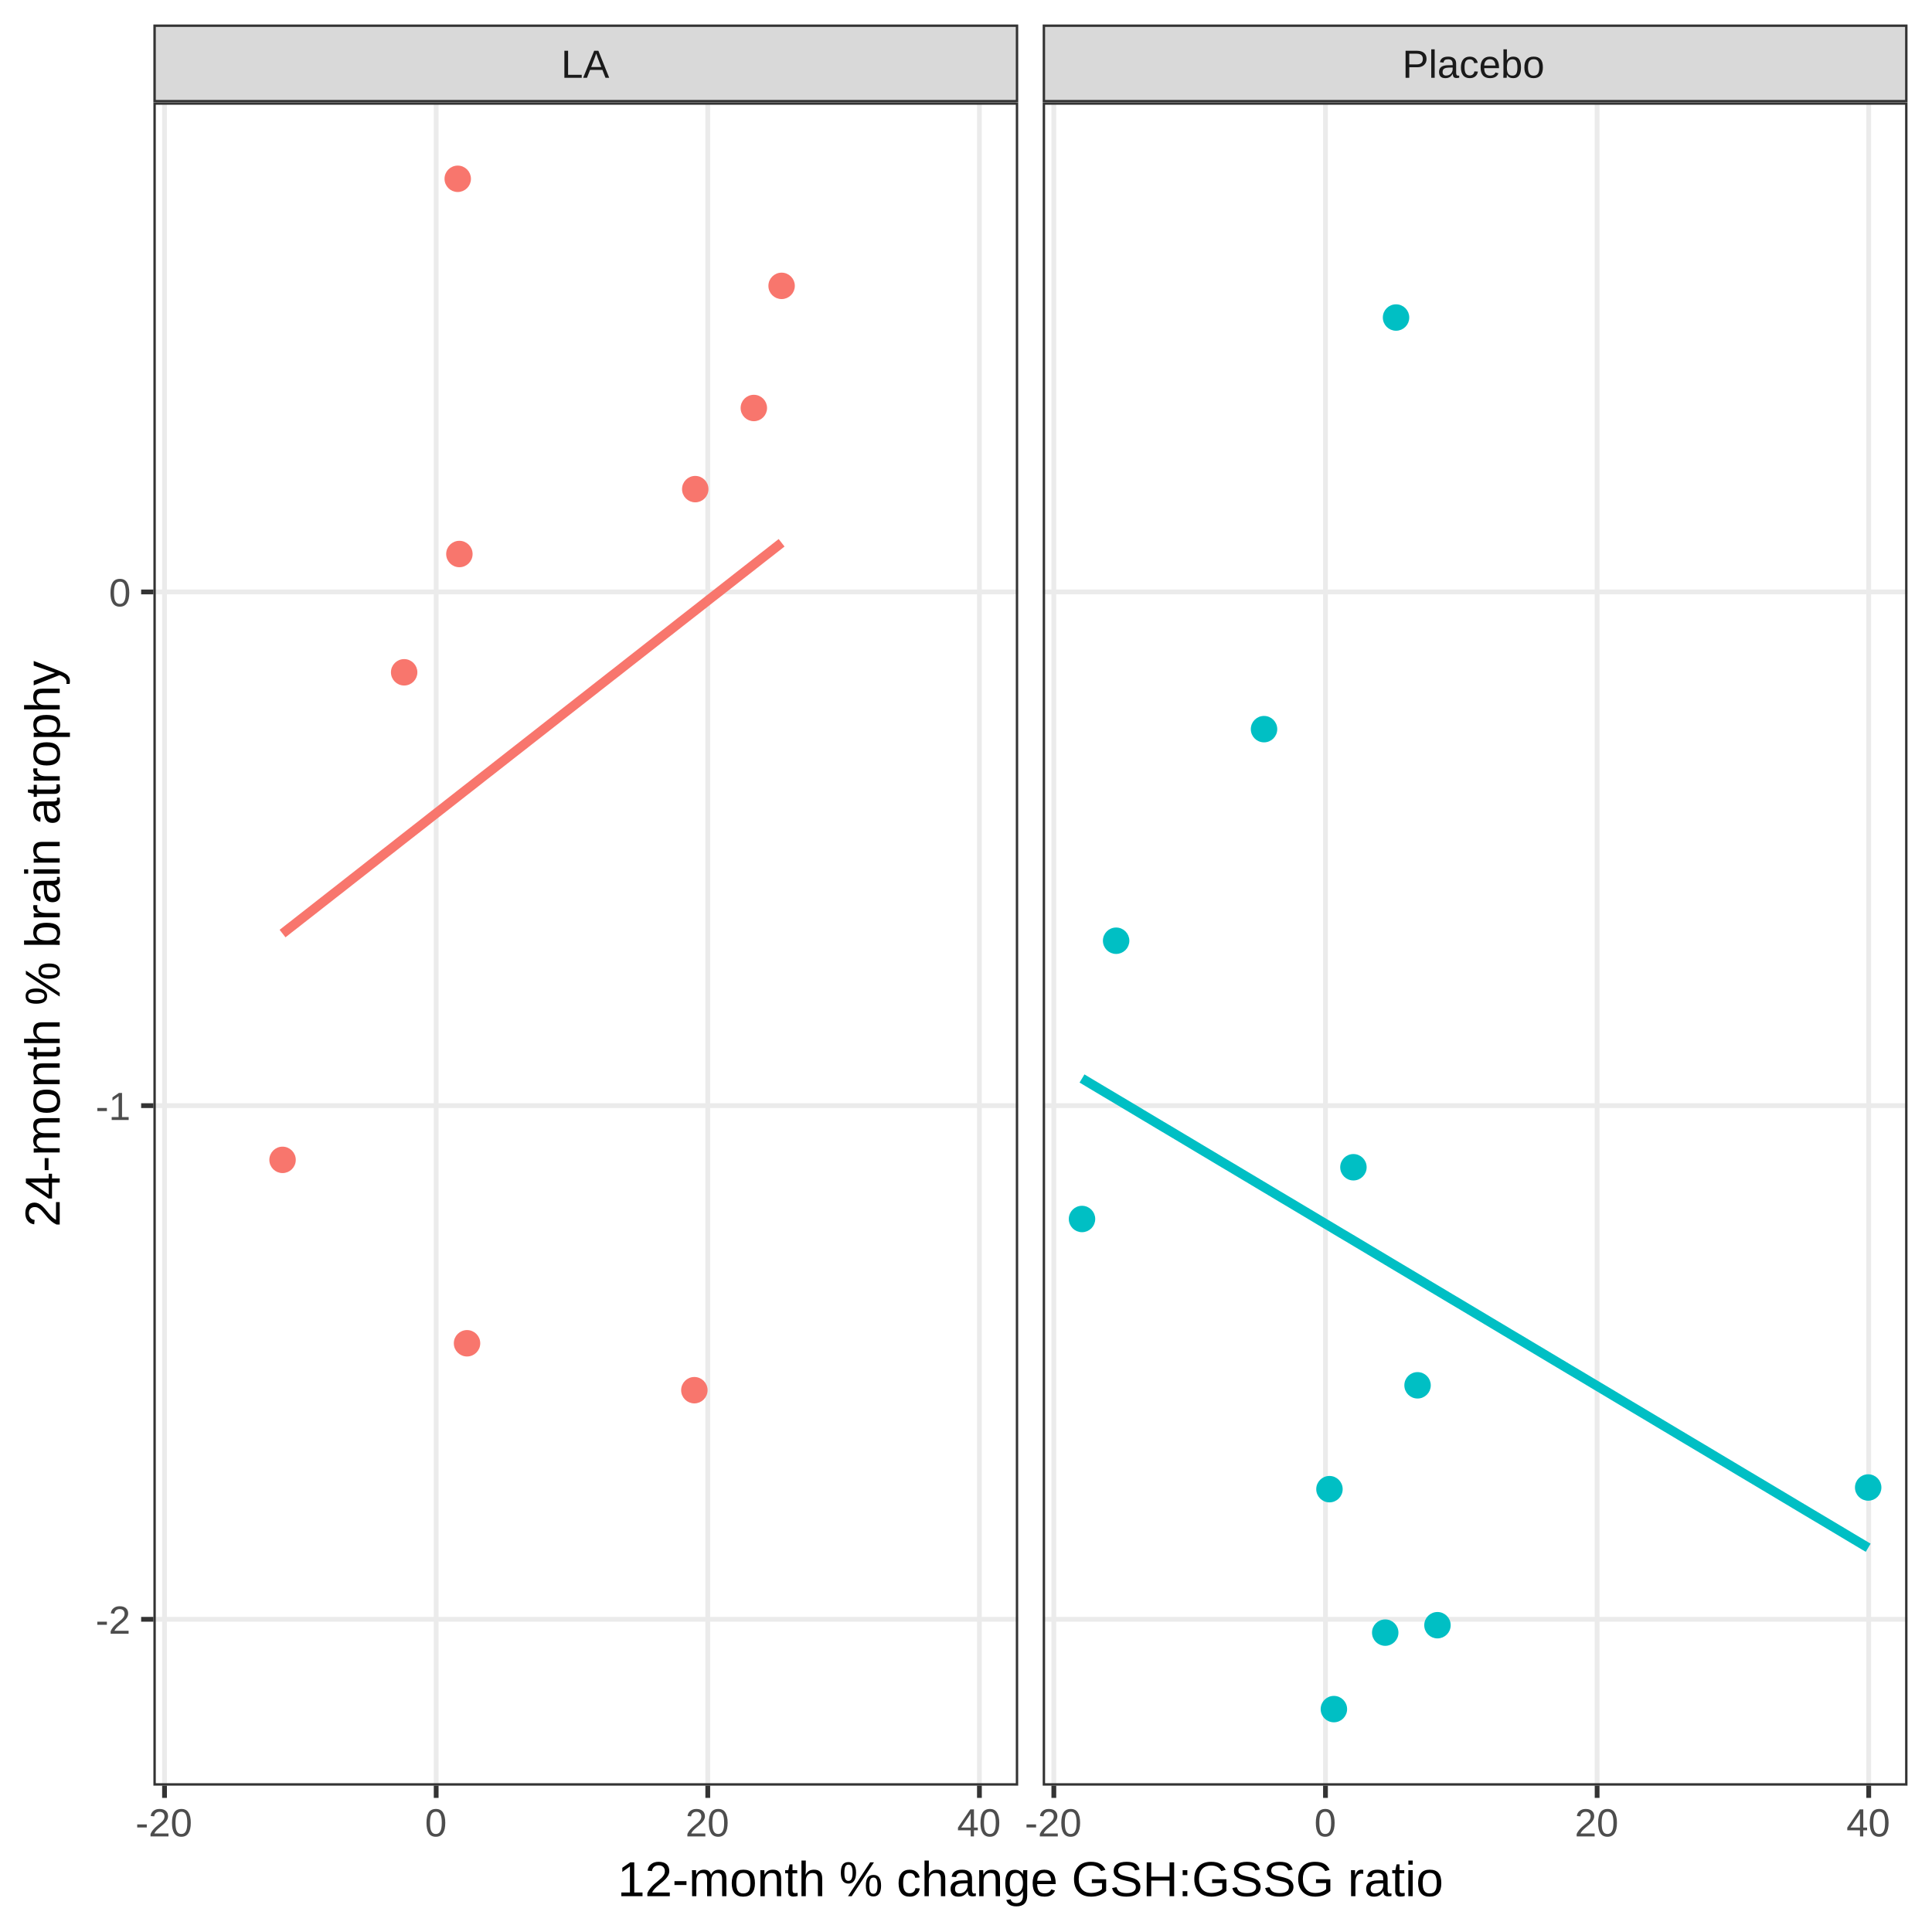
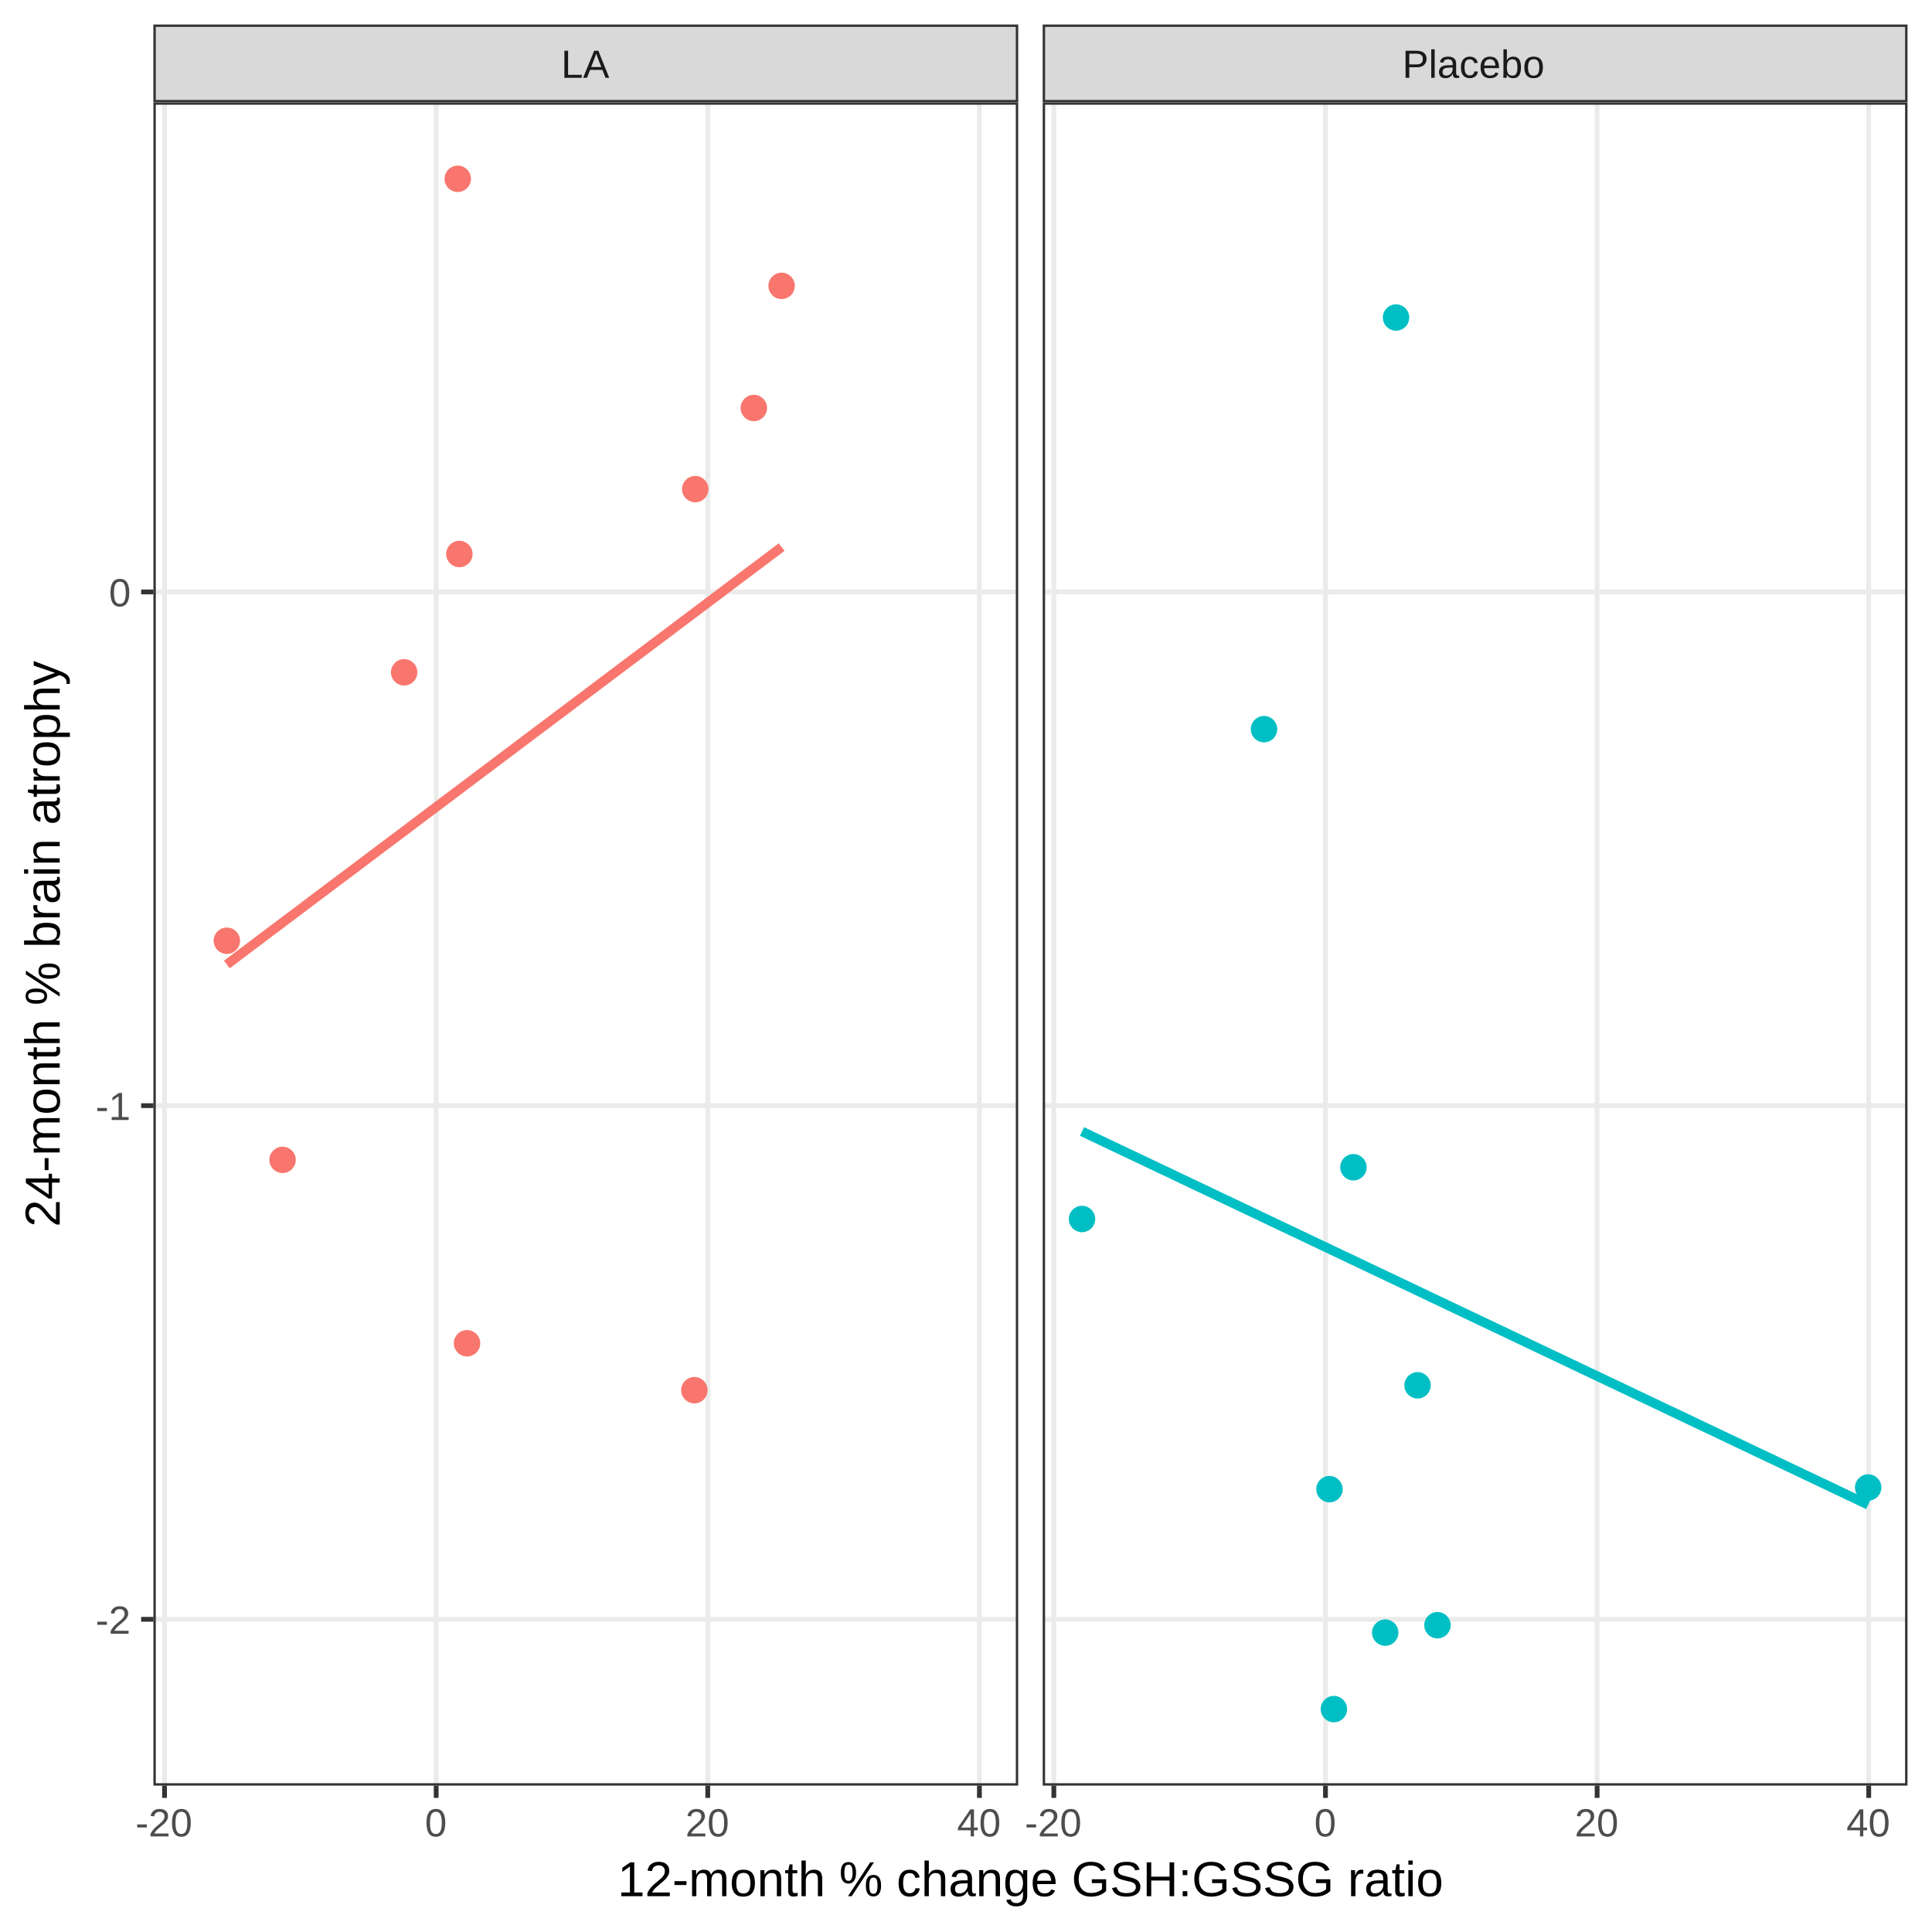
<svg xmlns="http://www.w3.org/2000/svg" viewBox="0 0 432.00 432.00">
  <defs>
    <style type="text/css">
    line, polyline, path, rect, circle {
      fill: none;
      stroke: #000000;
      stroke-linecap: round;
      stroke-linejoin: round;
      stroke-miterlimit: 10.00;
    }
  </style>
  </defs>
  <rect width="100%" height="100%" style="stroke: none; fill: #FFFFFF;" />
  <rect x="0.00" y="0.00" width="432.00" height="432.00" style="stroke-width: 1.07; stroke: #FFFFFF; fill: #FFFFFF;" />
  <defs>
    <clipPath id="cpMzQuMjk5MXwyMjcuNjd8Mzk5LjI2NnwyMi44NzU5">
      <rect x="34.30" y="22.88" width="193.37" height="376.39" />
    </clipPath>
  </defs>
  <rect x="34.30" y="22.88" width="193.37" height="376.39" style="stroke-width: 1.07; stroke: none; fill: #FFFFFF;" clip-path="url(#cpMzQuMjk5MXwyMjcuNjd8Mzk5LjI2NnwyMi44NzU5)" />
  <polyline points="34.30,362.08 227.67,362.08 " style="stroke-width: 1.07; stroke: #EBEBEB; stroke-linecap: butt;" clip-path="url(#cpMzQuMjk5MXwyMjcuNjd8Mzk5LjI2NnwyMi44NzU5)" />
  <polyline points="34.30,247.22 227.67,247.22 " style="stroke-width: 1.07; stroke: #EBEBEB; stroke-linecap: butt;" clip-path="url(#cpMzQuMjk5MXwyMjcuNjd8Mzk5LjI2NnwyMi44NzU5)" />
  <polyline points="34.30,132.36 227.67,132.36 " style="stroke-width: 1.07; stroke: #EBEBEB; stroke-linecap: butt;" clip-path="url(#cpMzQuMjk5MXwyMjcuNjd8Mzk5LjI2NnwyMi44NzU5)" />
  <polyline points="36.79,399.27 36.79,22.88 " style="stroke-width: 1.07; stroke: #EBEBEB; stroke-linecap: butt;" clip-path="url(#cpMzQuMjk5MXwyMjcuNjd8Mzk5LjI2NnwyMi44NzU5)" />
  <polyline points="97.53,399.27 97.53,22.88 " style="stroke-width: 1.07; stroke: #EBEBEB; stroke-linecap: butt;" clip-path="url(#cpMzQuMjk5MXwyMjcuNjd8Mzk5LjI2NnwyMi44NzU5)" />
  <polyline points="158.26,399.27 158.26,22.88 " style="stroke-width: 1.07; stroke: #EBEBEB; stroke-linecap: butt;" clip-path="url(#cpMzQuMjk5MXwyMjcuNjd8Mzk5LjI2NnwyMi44NzU5)" />
  <polyline points="219.00,399.27 219.00,22.88 " style="stroke-width: 1.07; stroke: #EBEBEB; stroke-linecap: butt;" clip-path="url(#cpMzQuMjk5MXwyMjcuNjd8Mzk5LjI2NnwyMi44NzU5)" />
  <circle cx="168.56" cy="91.23" r="1.95pt" style="stroke-width: 0.71; stroke: #F8766D; fill: #F8766D;" clip-path="url(#cpMzQuMjk5MXwyMjcuNjd8Mzk5LjI2NnwyMi44NzU5)" />
+   <circle cx="50.72" cy="210.35" r="1.95pt" style="stroke-width: 0.71; stroke: #F8766D; fill: #F8766D;" clip-path="url(#cpMzQuMjk5MXwyMjcuNjd8Mzk5LjI2NnwyMi44NzU5)" />
  <circle cx="102.35" cy="39.98" r="1.95pt" style="stroke-width: 0.71; stroke: #F8766D; fill: #F8766D;" clip-path="url(#cpMzQuMjk5MXwyMjcuNjd8Mzk5LjI2NnwyMi44NzU5)" />
  <circle cx="104.43" cy="300.36" r="1.95pt" style="stroke-width: 0.71; stroke: #F8766D; fill: #F8766D;" clip-path="url(#cpMzQuMjk5MXwyMjcuNjd8Mzk5LjI2NnwyMi44NzU5)" />
  <circle cx="155.46" cy="109.37" r="1.95pt" style="stroke-width: 0.71; stroke: #F8766D; fill: #F8766D;" clip-path="url(#cpMzQuMjk5MXwyMjcuNjd8Mzk5LjI2NnwyMi44NzU5)" />
  <circle cx="155.26" cy="310.85" r="1.95pt" style="stroke-width: 0.71; stroke: #F8766D; fill: #F8766D;" clip-path="url(#cpMzQuMjk5MXwyMjcuNjd8Mzk5LjI2NnwyMi44NzU5)" />
  <circle cx="174.77" cy="63.92" r="1.95pt" style="stroke-width: 0.71; stroke: #F8766D; fill: #F8766D;" clip-path="url(#cpMzQuMjk5MXwyMjcuNjd8Mzk5LjI2NnwyMi44NzU5)" />
  <circle cx="63.18" cy="259.35" r="1.95pt" style="stroke-width: 0.71; stroke: #F8766D; fill: #F8766D;" clip-path="url(#cpMzQuMjk5MXwyMjcuNjd8Mzk5LjI2NnwyMi44NzU5)" />
  <circle cx="102.72" cy="123.88" r="1.95pt" style="stroke-width: 0.71; stroke: #F8766D; fill: #F8766D;" clip-path="url(#cpMzQuMjk5MXwyMjcuNjd8Mzk5LjI2NnwyMi44NzU5)" />
  <circle cx="90.37" cy="150.33" r="1.95pt" style="stroke-width: 0.71; stroke: #F8766D; fill: #F8766D;" clip-path="url(#cpMzQuMjk5MXwyMjcuNjd8Mzk5LjI2NnwyMi44NzU5)" />
-   <polyline points="63.18,208.75 64.59,207.64 66.01,206.54 67.42,205.43 68.83,204.33 70.25,203.22 71.66,202.11 73.07,201.01 74.48,199.90 75.90,198.80 77.31,197.69 78.72,196.58 80.13,195.48 81.55,194.37 82.96,193.26 84.37,192.16 85.78,191.05 87.20,189.95 88.61,188.84 90.02,187.73 91.43,186.63 92.85,185.52 94.26,184.42 95.67,183.31 97.08,182.20 98.50,181.10 99.91,179.99 101.32,178.89 102.73,177.78 104.15,176.67 105.56,175.57 106.97,174.46 108.38,173.35 109.80,172.25 111.21,171.14 112.62,170.04 114.03,168.93 115.45,167.82 116.86,166.72 118.27,165.61 119.68,164.51 121.10,163.40 122.51,162.29 123.92,161.19 125.33,160.08 126.75,158.97 128.16,157.87 129.57,156.76 130.98,155.66 132.40,154.55 133.81,153.44 135.22,152.34 136.63,151.23 138.05,150.13 139.46,149.02 140.87,147.91 142.28,146.81 143.70,145.70 145.11,144.59 146.52,143.49 147.93,142.38 149.35,141.28 150.76,140.17 152.17,139.06 153.58,137.96 155.00,136.85 156.41,135.75 157.82,134.64 159.23,133.53 160.65,132.43 162.06,131.32 163.47,130.22 164.88,129.11 166.30,128.00 167.71,126.90 169.12,125.79 170.53,124.68 171.95,123.58 173.36,122.47 174.77,121.37 " style="stroke-width: 2.13; stroke: #F8766D; stroke-linecap: butt;" clip-path="url(#cpMzQuMjk5MXwyMjcuNjd8Mzk5LjI2NnwyMi44NzU5)" />
+   <polyline points="50.72,215.66 52.29,214.48 53.86,213.30 55.43,212.12 57.00,210.94 58.57,209.75 60.14,208.57 61.71,207.39 63.28,206.21 64.85,205.03 66.42,203.85 67.99,202.67 69.56,201.48 71.13,200.30 72.70,199.12 74.27,197.94 75.84,196.76 77.41,195.58 78.99,194.40 80.56,193.22 82.13,192.03 83.70,190.85 85.27,189.67 86.84,188.49 88.41,187.31 89.98,186.13 91.55,184.95 93.12,183.76 94.69,182.58 96.26,181.40 97.83,180.22 99.40,179.04 100.97,177.86 102.54,176.68 104.11,175.50 105.68,174.31 107.25,173.13 108.82,171.95 110.39,170.77 111.96,169.59 113.53,168.41 115.10,167.23 116.67,166.04 118.24,164.86 119.81,163.68 121.38,162.50 122.95,161.32 124.52,160.14 126.09,158.96 127.66,157.78 129.23,156.59 130.80,155.41 132.37,154.23 133.94,153.05 135.51,151.87 137.08,150.69 138.65,149.51 140.23,148.32 141.80,147.14 143.37,145.96 144.94,144.78 146.51,143.60 148.08,142.42 149.65,141.24 151.22,140.05 152.79,138.87 154.36,137.69 155.93,136.51 157.50,135.33 159.07,134.15 160.64,132.97 162.21,131.79 163.78,130.60 165.35,129.42 166.92,128.24 168.49,127.06 170.06,125.88 171.63,124.70 173.20,123.52 174.77,122.33 " style="stroke-width: 2.13; stroke: #F8766D; stroke-linecap: butt;" clip-path="url(#cpMzQuMjk5MXwyMjcuNjd8Mzk5LjI2NnwyMi44NzU5)" />
  <rect x="34.30" y="22.88" width="193.37" height="376.39" style="stroke-width: 1.07; stroke: #333333;" clip-path="url(#cpMzQuMjk5MXwyMjcuNjd8Mzk5LjI2NnwyMi44NzU5)" />
  <defs>
    <clipPath id="cpMHw0MzJ8NDMyfDA=">
      <rect x="0.00" y="0.00" width="432.00" height="432.00" />
    </clipPath>
  </defs>
  <defs>
    <clipPath id="cpMjMzLjE1fDQyNi41MjF8Mzk5LjI2NnwyMi44NzU5">
      <rect x="233.15" y="22.88" width="193.37" height="376.39" />
    </clipPath>
  </defs>
  <rect x="233.15" y="22.88" width="193.37" height="376.39" style="stroke-width: 1.07; stroke: none; fill: #FFFFFF;" clip-path="url(#cpMjMzLjE1fDQyNi41MjF8Mzk5LjI2NnwyMi44NzU5)" />
  <polyline points="233.15,362.08 426.52,362.08 " style="stroke-width: 1.07; stroke: #EBEBEB; stroke-linecap: butt;" clip-path="url(#cpMjMzLjE1fDQyNi41MjF8Mzk5LjI2NnwyMi44NzU5)" />
  <polyline points="233.15,247.22 426.52,247.22 " style="stroke-width: 1.07; stroke: #EBEBEB; stroke-linecap: butt;" clip-path="url(#cpMjMzLjE1fDQyNi41MjF8Mzk5LjI2NnwyMi44NzU5)" />
  <polyline points="233.15,132.36 426.52,132.36 " style="stroke-width: 1.07; stroke: #EBEBEB; stroke-linecap: butt;" clip-path="url(#cpMjMzLjE1fDQyNi41MjF8Mzk5LjI2NnwyMi44NzU5)" />
  <polyline points="235.64,399.27 235.64,22.88 " style="stroke-width: 1.07; stroke: #EBEBEB; stroke-linecap: butt;" clip-path="url(#cpMjMzLjE1fDQyNi41MjF8Mzk5LjI2NnwyMi44NzU5)" />
  <polyline points="296.38,399.27 296.38,22.88 " style="stroke-width: 1.07; stroke: #EBEBEB; stroke-linecap: butt;" clip-path="url(#cpMjMzLjE1fDQyNi41MjF8Mzk5LjI2NnwyMi44NzU5)" />
  <polyline points="357.12,399.27 357.12,22.88 " style="stroke-width: 1.07; stroke: #EBEBEB; stroke-linecap: butt;" clip-path="url(#cpMjMzLjE1fDQyNi41MjF8Mzk5LjI2NnwyMi44NzU5)" />
  <polyline points="417.85,399.27 417.85,22.88 " style="stroke-width: 1.07; stroke: #EBEBEB; stroke-linecap: butt;" clip-path="url(#cpMjMzLjE1fDQyNi41MjF8Mzk5LjI2NnwyMi44NzU5)" />
  <circle cx="309.74" cy="365.06" r="1.95pt" style="stroke-width: 0.71; stroke: #00BFC4; fill: #00BFC4;" clip-path="url(#cpMjMzLjE1fDQyNi41MjF8Mzk5LjI2NnwyMi44NzU5)" />
  <circle cx="316.97" cy="309.76" r="1.95pt" style="stroke-width: 0.71; stroke: #00BFC4; fill: #00BFC4;" clip-path="url(#cpMjMzLjE1fDQyNi41MjF8Mzk5LjI2NnwyMi44NzU5)" />
  <circle cx="312.16" cy="71.00" r="1.95pt" style="stroke-width: 0.71; stroke: #00BFC4; fill: #00BFC4;" clip-path="url(#cpMjMzLjE1fDQyNi41MjF8Mzk5LjI2NnwyMi44NzU5)" />
-   <circle cx="249.57" cy="210.35" r="1.95pt" style="stroke-width: 0.71; stroke: #00BFC4; fill: #00BFC4;" clip-path="url(#cpMjMzLjE1fDQyNi41MjF8Mzk5LjI2NnwyMi44NzU5)" />
  <circle cx="302.63" cy="261.00" r="1.95pt" style="stroke-width: 0.71; stroke: #00BFC4; fill: #00BFC4;" clip-path="url(#cpMjMzLjE1fDQyNi41MjF8Mzk5LjI2NnwyMi44NzU5)" />
  <circle cx="297.27" cy="332.98" r="1.95pt" style="stroke-width: 0.71; stroke: #00BFC4; fill: #00BFC4;" clip-path="url(#cpMjMzLjE1fDQyNi41MjF8Mzk5LjI2NnwyMi44NzU5)" />
  <circle cx="282.64" cy="163.04" r="1.95pt" style="stroke-width: 0.71; stroke: #00BFC4; fill: #00BFC4;" clip-path="url(#cpMjMzLjE1fDQyNi41MjF8Mzk5LjI2NnwyMi44NzU5)" />
  <circle cx="298.26" cy="382.16" r="1.95pt" style="stroke-width: 0.71; stroke: #00BFC4; fill: #00BFC4;" clip-path="url(#cpMjMzLjE1fDQyNi41MjF8Mzk5LjI2NnwyMi44NzU5)" />
  <circle cx="417.73" cy="332.61" r="1.95pt" style="stroke-width: 0.71; stroke: #00BFC4; fill: #00BFC4;" clip-path="url(#cpMjMzLjE1fDQyNi41MjF8Mzk5LjI2NnwyMi44NzU5)" />
  <circle cx="321.42" cy="363.40" r="1.95pt" style="stroke-width: 0.71; stroke: #00BFC4; fill: #00BFC4;" clip-path="url(#cpMjMzLjE1fDQyNi41MjF8Mzk5LjI2NnwyMi44NzU5)" />
  <circle cx="241.94" cy="272.57" r="1.95pt" style="stroke-width: 0.71; stroke: #00BFC4; fill: #00BFC4;" clip-path="url(#cpMjMzLjE1fDQyNi41MjF8Mzk5LjI2NnwyMi44NzU5)" />
-   <polyline points="241.94,241.15 244.16,242.48 246.39,243.81 248.61,245.13 250.84,246.46 253.07,247.79 255.29,249.12 257.52,250.45 259.74,251.78 261.97,253.10 264.19,254.43 266.42,255.76 268.64,257.09 270.87,258.42 273.09,259.75 275.32,261.07 277.54,262.40 279.77,263.73 281.99,265.06 284.22,266.39 286.44,267.72 288.67,269.04 290.89,270.37 293.12,271.70 295.34,273.03 297.57,274.36 299.79,275.69 302.02,277.01 304.25,278.34 306.47,279.67 308.70,281.00 310.92,282.33 313.15,283.66 315.37,284.98 317.60,286.31 319.82,287.64 322.05,288.97 324.27,290.30 326.50,291.62 328.72,292.95 330.95,294.28 333.17,295.61 335.40,296.94 337.62,298.27 339.85,299.59 342.07,300.92 344.30,302.25 346.52,303.58 348.75,304.91 350.97,306.24 353.20,307.56 355.42,308.89 357.65,310.22 359.88,311.55 362.10,312.88 364.33,314.21 366.55,315.53 368.78,316.86 371.00,318.19 373.23,319.52 375.45,320.85 377.68,322.18 379.90,323.50 382.13,324.83 384.35,326.16 386.58,327.49 388.80,328.82 391.03,330.15 393.25,331.47 395.48,332.80 397.70,334.13 399.93,335.46 402.15,336.79 404.38,338.12 406.60,339.44 408.83,340.77 411.06,342.10 413.28,343.43 415.51,344.76 417.73,346.08 " style="stroke-width: 2.13; stroke: #00BFC4; stroke-linecap: butt;" clip-path="url(#cpMjMzLjE1fDQyNi41MjF8Mzk5LjI2NnwyMi44NzU5)" />
+   <polyline points="241.94,253.00 244.16,254.06 246.39,255.12 248.61,256.17 250.84,257.23 253.07,258.29 255.29,259.34 257.52,260.40 259.74,261.46 261.97,262.51 264.19,263.57 266.42,264.63 268.64,265.68 270.87,266.74 273.09,267.80 275.32,268.85 277.54,269.91 279.77,270.97 281.99,272.02 284.22,273.08 286.44,274.14 288.67,275.19 290.89,276.25 293.12,277.31 295.34,278.36 297.57,279.42 299.79,280.48 302.02,281.53 304.25,282.59 306.47,283.65 308.70,284.70 310.92,285.76 313.15,286.82 315.37,287.87 317.60,288.93 319.82,289.99 322.05,291.04 324.27,292.10 326.50,293.16 328.72,294.21 330.95,295.27 333.17,296.33 335.40,297.38 337.62,298.44 339.85,299.50 342.07,300.55 344.30,301.61 346.52,302.67 348.75,303.72 350.97,304.78 353.20,305.84 355.42,306.89 357.65,307.95 359.88,309.01 362.10,310.06 364.33,311.12 366.55,312.18 368.78,313.23 371.00,314.29 373.23,315.35 375.45,316.40 377.68,317.46 379.90,318.52 382.13,319.57 384.35,320.63 386.58,321.69 388.80,322.74 391.03,323.80 393.25,324.86 395.48,325.91 397.70,326.97 399.93,328.03 402.15,329.08 404.38,330.14 406.60,331.20 408.83,332.25 411.06,333.31 413.28,334.37 415.51,335.42 417.73,336.48 " style="stroke-width: 2.13; stroke: #00BFC4; stroke-linecap: butt;" clip-path="url(#cpMjMzLjE1fDQyNi41MjF8Mzk5LjI2NnwyMi44NzU5)" />
  <rect x="233.15" y="22.88" width="193.37" height="376.39" style="stroke-width: 1.07; stroke: #333333;" clip-path="url(#cpMjMzLjE1fDQyNi41MjF8Mzk5LjI2NnwyMi44NzU5)" />
  <defs>
    <clipPath id="cpMHw0MzJ8NDMyfDA=">
      <rect x="0.00" y="0.00" width="432.00" height="432.00" />
    </clipPath>
  </defs>
  <defs>
    <clipPath id="cpMzQuMjk5MXwyMjcuNjd8MjIuODc1OXw1LjQ3OTQ1">
      <rect x="34.30" y="5.48" width="193.37" height="17.40" />
    </clipPath>
  </defs>
  <rect x="34.30" y="5.48" width="193.37" height="17.40" style="stroke-width: 1.07; stroke: #333333; fill: #D9D9D9;" clip-path="url(#cpMzQuMjk5MXwyMjcuNjd8MjIuODc1OXw1LjQ3OTQ1)" />
  <g clip-path="url(#cpMzQuMjk5MXwyMjcuNjd8MjIuODc1OXw1LjQ3OTQ1)">
    <text x="125.48" y="17.40" style="font-size: 8.80px; fill: #1A1A1A; font-family: Arial;" textLength="11.01px" lengthAdjust="spacingAndGlyphs">LA</text>
  </g>
  <defs>
    <clipPath id="cpMHw0MzJ8NDMyfDA=">
      <rect x="0.00" y="0.00" width="432.00" height="432.00" />
    </clipPath>
  </defs>
  <defs>
    <clipPath id="cpMjMzLjE1fDQyNi41MjF8MjIuODc1OXw1LjQ3OTQ1">
      <rect x="233.15" y="5.48" width="193.37" height="17.40" />
    </clipPath>
  </defs>
  <rect x="233.15" y="5.48" width="193.37" height="17.40" style="stroke-width: 1.07; stroke: #333333; fill: #D9D9D9;" clip-path="url(#cpMjMzLjE1fDQyNi41MjF8MjIuODc1OXw1LjQ3OTQ1)" />
  <g clip-path="url(#cpMjMzLjE1fDQyNi41MjF8MjIuODc1OXw1LjQ3OTQ1)">
    <text x="313.57" y="17.40" style="font-size: 8.80px; fill: #1A1A1A; font-family: Arial;" textLength="32.52px" lengthAdjust="spacingAndGlyphs">Placebo</text>
  </g>
  <defs>
    <clipPath id="cpMHw0MzJ8NDMyfDA=">
      <rect x="0.00" y="0.00" width="432.00" height="432.00" />
    </clipPath>
  </defs>
  <polyline points="36.79,402.01 36.79,399.27 " style="stroke-width: 1.07; stroke: #333333; stroke-linecap: butt;" clip-path="url(#cpMHw0MzJ8NDMyfDA=)" />
  <polyline points="97.53,402.01 97.53,399.27 " style="stroke-width: 1.07; stroke: #333333; stroke-linecap: butt;" clip-path="url(#cpMHw0MzJ8NDMyfDA=)" />
  <polyline points="158.26,402.01 158.26,399.27 " style="stroke-width: 1.07; stroke: #333333; stroke-linecap: butt;" clip-path="url(#cpMHw0MzJ8NDMyfDA=)" />
  <polyline points="219.00,402.01 219.00,399.27 " style="stroke-width: 1.07; stroke: #333333; stroke-linecap: butt;" clip-path="url(#cpMHw0MzJ8NDMyfDA=)" />
  <g clip-path="url(#cpMHw0MzJ8NDMyfDA=)">
    <text x="30.29" y="410.63" style="font-size: 8.80px; fill: #4D4D4D; font-family: Arial;" textLength="13.01px" lengthAdjust="spacingAndGlyphs">-20</text>
  </g>
  <g clip-path="url(#cpMHw0MzJ8NDMyfDA=)">
    <text x="95.02" y="410.63" style="font-size: 8.80px; fill: #4D4D4D; font-family: Arial;" textLength="5.01px" lengthAdjust="spacingAndGlyphs">0</text>
  </g>
  <g clip-path="url(#cpMHw0MzJ8NDMyfDA=)">
    <text x="153.26" y="410.63" style="font-size: 8.80px; fill: #4D4D4D; font-family: Arial;" textLength="10.01px" lengthAdjust="spacingAndGlyphs">20</text>
  </g>
  <g clip-path="url(#cpMHw0MzJ8NDMyfDA=)">
    <text x="214.00" y="410.63" style="font-size: 8.80px; fill: #4D4D4D; font-family: Arial;" textLength="10.01px" lengthAdjust="spacingAndGlyphs">40</text>
  </g>
  <polyline points="235.64,402.01 235.64,399.27 " style="stroke-width: 1.07; stroke: #333333; stroke-linecap: butt;" clip-path="url(#cpMHw0MzJ8NDMyfDA=)" />
  <polyline points="296.38,402.01 296.38,399.27 " style="stroke-width: 1.07; stroke: #333333; stroke-linecap: butt;" clip-path="url(#cpMHw0MzJ8NDMyfDA=)" />
  <polyline points="357.12,402.01 357.12,399.27 " style="stroke-width: 1.07; stroke: #333333; stroke-linecap: butt;" clip-path="url(#cpMHw0MzJ8NDMyfDA=)" />
  <polyline points="417.85,402.01 417.85,399.27 " style="stroke-width: 1.07; stroke: #333333; stroke-linecap: butt;" clip-path="url(#cpMHw0MzJ8NDMyfDA=)" />
  <g clip-path="url(#cpMHw0MzJ8NDMyfDA=)">
    <text x="229.14" y="410.63" style="font-size: 8.80px; fill: #4D4D4D; font-family: Arial;" textLength="13.01px" lengthAdjust="spacingAndGlyphs">-20</text>
  </g>
  <g clip-path="url(#cpMHw0MzJ8NDMyfDA=)">
    <text x="293.88" y="410.63" style="font-size: 8.80px; fill: #4D4D4D; font-family: Arial;" textLength="5.01px" lengthAdjust="spacingAndGlyphs">0</text>
  </g>
  <g clip-path="url(#cpMHw0MzJ8NDMyfDA=)">
    <text x="352.11" y="410.63" style="font-size: 8.80px; fill: #4D4D4D; font-family: Arial;" textLength="10.01px" lengthAdjust="spacingAndGlyphs">20</text>
  </g>
  <g clip-path="url(#cpMHw0MzJ8NDMyfDA=)">
    <text x="412.85" y="410.63" style="font-size: 8.80px; fill: #4D4D4D; font-family: Arial;" textLength="10.01px" lengthAdjust="spacingAndGlyphs">40</text>
  </g>
  <g clip-path="url(#cpMHw0MzJ8NDMyfDA=)">
    <text x="21.37" y="365.30" style="font-size: 8.80px; fill: #4D4D4D; font-family: Arial;" textLength="8.00px" lengthAdjust="spacingAndGlyphs">-2</text>
  </g>
  <g clip-path="url(#cpMHw0MzJ8NDMyfDA=)">
    <text x="21.37" y="250.44" style="font-size: 8.80px; fill: #4D4D4D; font-family: Arial;" textLength="8.00px" lengthAdjust="spacingAndGlyphs">-1</text>
  </g>
  <g clip-path="url(#cpMHw0MzJ8NDMyfDA=)">
    <text x="24.36" y="135.58" style="font-size: 8.80px; fill: #4D4D4D; font-family: Arial;" textLength="5.01px" lengthAdjust="spacingAndGlyphs">0</text>
  </g>
  <polyline points="31.56,362.08 34.30,362.08 " style="stroke-width: 1.07; stroke: #333333; stroke-linecap: butt;" clip-path="url(#cpMHw0MzJ8NDMyfDA=)" />
  <polyline points="31.56,247.22 34.30,247.22 " style="stroke-width: 1.07; stroke: #333333; stroke-linecap: butt;" clip-path="url(#cpMHw0MzJ8NDMyfDA=)" />
  <polyline points="31.56,132.36 34.30,132.36 " style="stroke-width: 1.07; stroke: #333333; stroke-linecap: butt;" clip-path="url(#cpMHw0MzJ8NDMyfDA=)" />
  <g clip-path="url(#cpMHw0MzJ8NDMyfDA=)">
    <text x="138.09" y="423.99" style="font-size: 11.00px; font-family: Arial;" textLength="184.64px" lengthAdjust="spacingAndGlyphs">12-month % change GSH:GSSG ratio</text>
  </g>
  <g clip-path="url(#cpMHw0MzJ8NDMyfDA=)">
    <text transform="translate(13.35,274.36) rotate(-90)" style="font-size: 11.00px; font-family: Arial;" textLength="126.57px" lengthAdjust="spacingAndGlyphs">24-month % brain atrophy</text>
  </g>
</svg>
